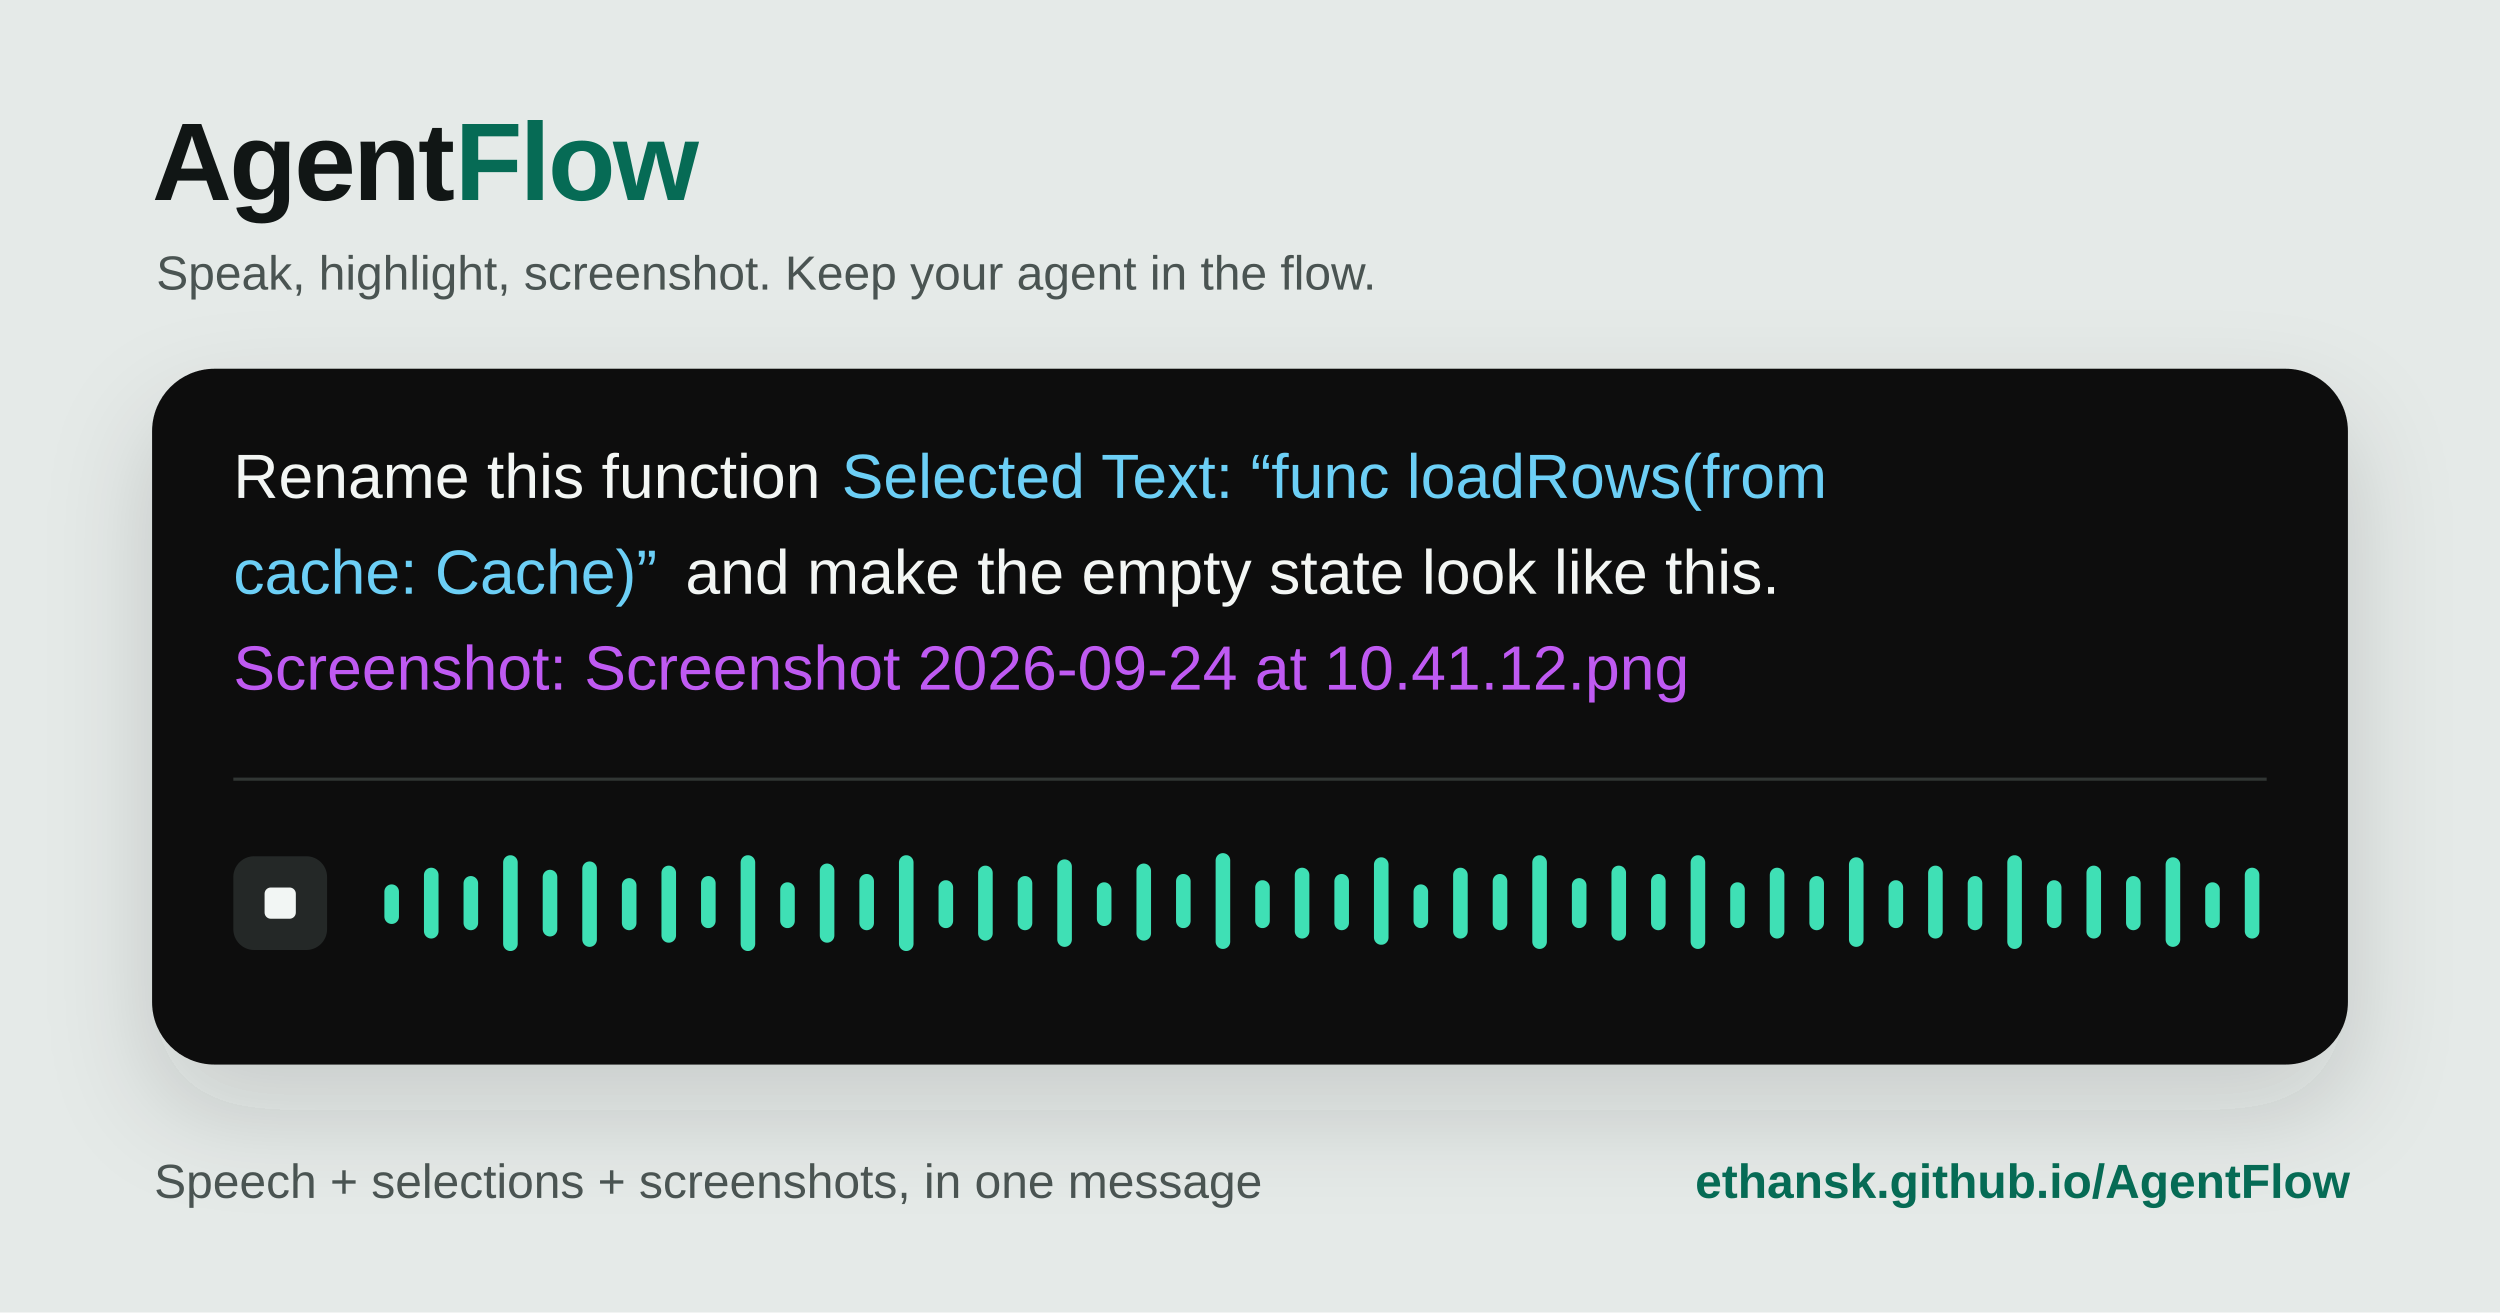
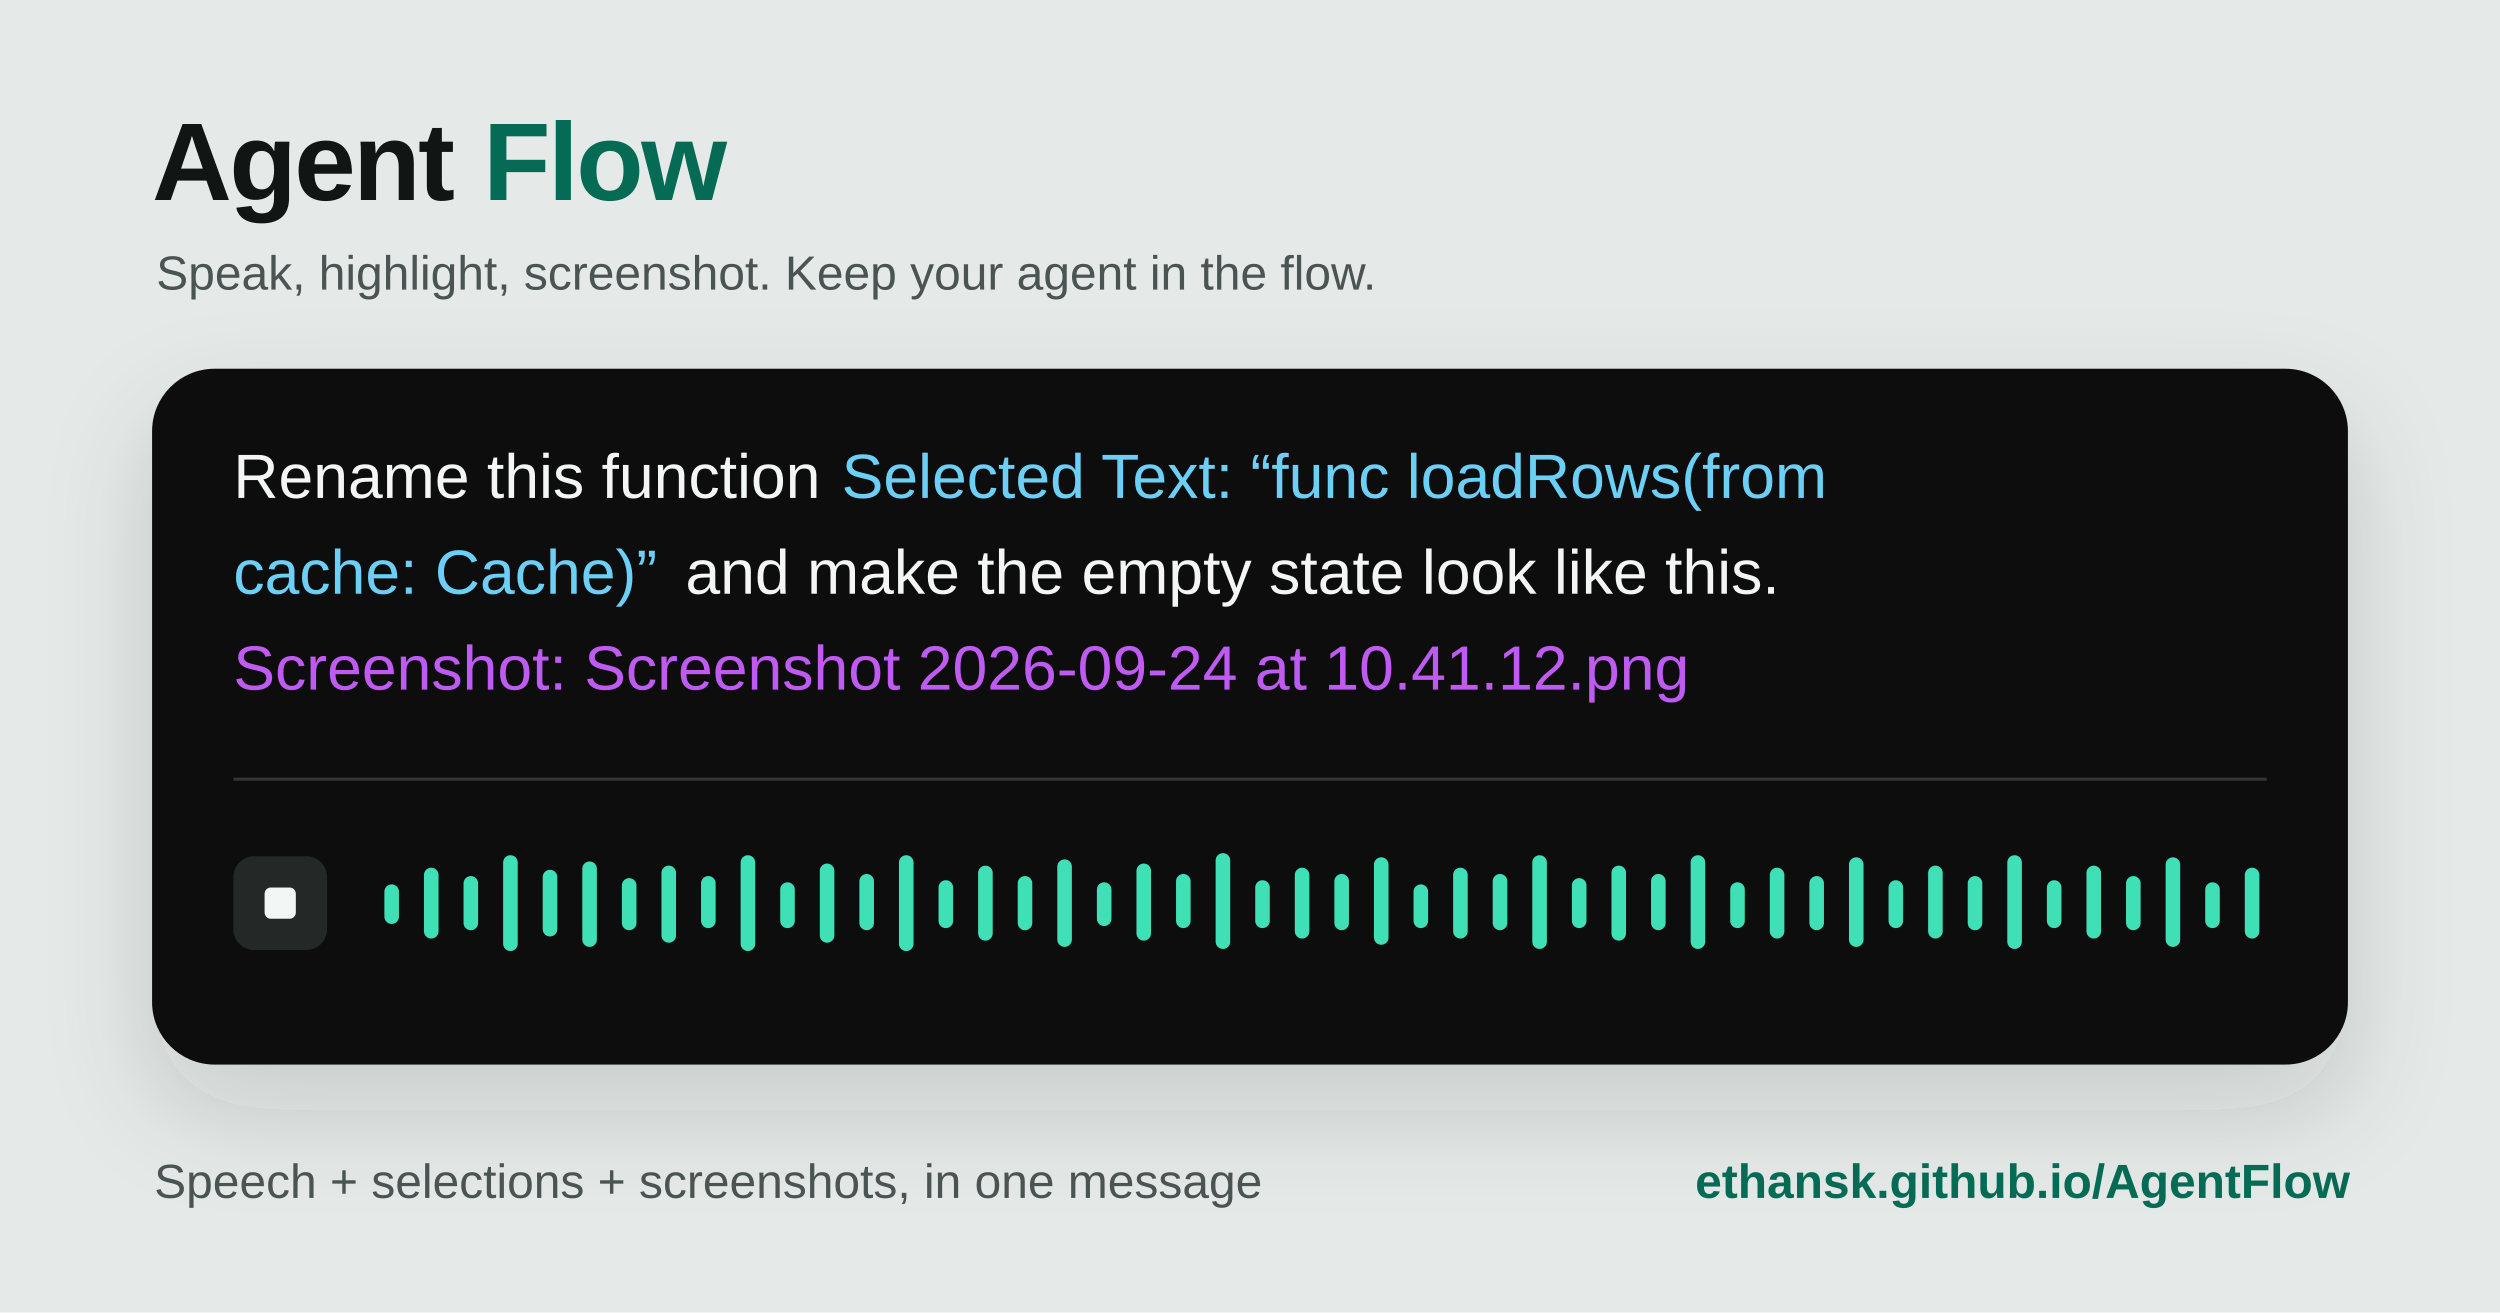
<svg xmlns="http://www.w3.org/2000/svg" width="1200" height="630" viewBox="0 0 1200 630" role="img" aria-labelledby="title desc">
  <defs>
    <filter id="shadow" x="-20%" y="-30%" width="140%" height="170%">
      <feDropShadow dx="0" dy="22" stdDeviation="25" flood-color="#20342f" flood-opacity="0.16" />
    </filter>
  </defs>
  <rect width="1200" height="630" fill="#e5eae8" />
-   <text x="73" y="96" fill="#111615" font-family="Avenir Next Condensed, Avenir Next, Helvetica Neue, Arial, sans-serif" font-size="53" font-weight="700" letter-spacing="-1.2">Agent<tspan fill="#066b55">Flow</tspan>
+   <text x="73" y="96" fill="#111615" font-family="Avenir Next Condensed, Avenir Next, Helvetica Neue, Arial, sans-serif" font-size="53" font-weight="700" letter-spacing="-1.2">Agent <tspan fill="#066b55">Flow</tspan>
  </text>
  <text x="75" y="139" fill="#4a5452" font-family="Seravek, Helvetica Neue, Arial, sans-serif" font-size="23">Speak, highlight, screenshot. Keep your agent in the flow.</text>
  <g filter="url(#shadow)">
    <rect x="73" y="177" width="1054" height="334" rx="30" fill="#0a0b0b" />
  </g>
  <text x="112" y="239" fill="#f3f6f4" font-family="-apple-system, BlinkMacSystemFont, Helvetica Neue, Arial, sans-serif" font-size="30">Rename this function</text>
  <text x="404" y="239" fill="#6ccff6" font-family="-apple-system, BlinkMacSystemFont, Helvetica Neue, Arial, sans-serif" font-size="30">Selected Text: “func loadRows(from</text>
  <text x="112" y="285" fill="#6ccff6" font-family="-apple-system, BlinkMacSystemFont, Helvetica Neue, Arial, sans-serif" font-size="30">cache: Cache)”</text>
  <text x="329" y="285" fill="#f3f6f4" font-family="-apple-system, BlinkMacSystemFont, Helvetica Neue, Arial, sans-serif" font-size="30">and make the empty state look like this.</text>
  <text x="112" y="331" fill="#bf5af2" font-family="-apple-system, BlinkMacSystemFont, Helvetica Neue, Arial, sans-serif" font-size="30">Screenshot: Screenshot 2026-09-24 at 10.41.12.png</text>
  <path d="M112 374H1088" stroke="#313634" stroke-width="1.5" />
  <rect x="112" y="411" width="45" height="45" rx="10" fill="#242827" />
  <rect x="127" y="426" width="15" height="15" rx="3" fill="#f2f6f4" />
  <g fill="none" stroke="#3fe0b5" stroke-width="7" stroke-linecap="round">
    <path d="M188 428v12 M207 420v27 M226 424v19 M245 414v39 M264 421v25 M283 417v34 M302 425v18 M321 419v30 M340 424v18 M359 414v39 M378 427v15 M397 418v31 M416 423v20 M435 414v39 M454 426v16 M473 419v29 M492 424v19 M511 416v35 M530 427v14 M549 418v30 M568 423v19 M587 413v39 M606 426v16 M625 420v27 M644 423v20 M663 415v35 M682 428v14 M701 420v27 M720 423v20 M739 414v38 M758 425v17 M777 419v29 M796 423v20 M815 414v38 M834 427v15 M853 420v27 M872 424v19 M891 415v36 M910 426v16 M929 419v28 M948 424v19 M967 414v38 M986 426v16 M1005 419v28 M1024 424v19 M1043 415v36 M1062 427v15 M1081 420v27" />
  </g>
  <text x="74" y="575" fill="#4a5452" font-family="Seravek, Helvetica Neue, Arial, sans-serif" font-size="23">Speech + selections + screenshots, in one message</text>
  <text x="1128" y="575" text-anchor="end" fill="#066b55" font-family="Seravek, Helvetica Neue, Arial, sans-serif" font-size="23" font-weight="700">ethansk.github.io/AgentFlow</text>
</svg>
